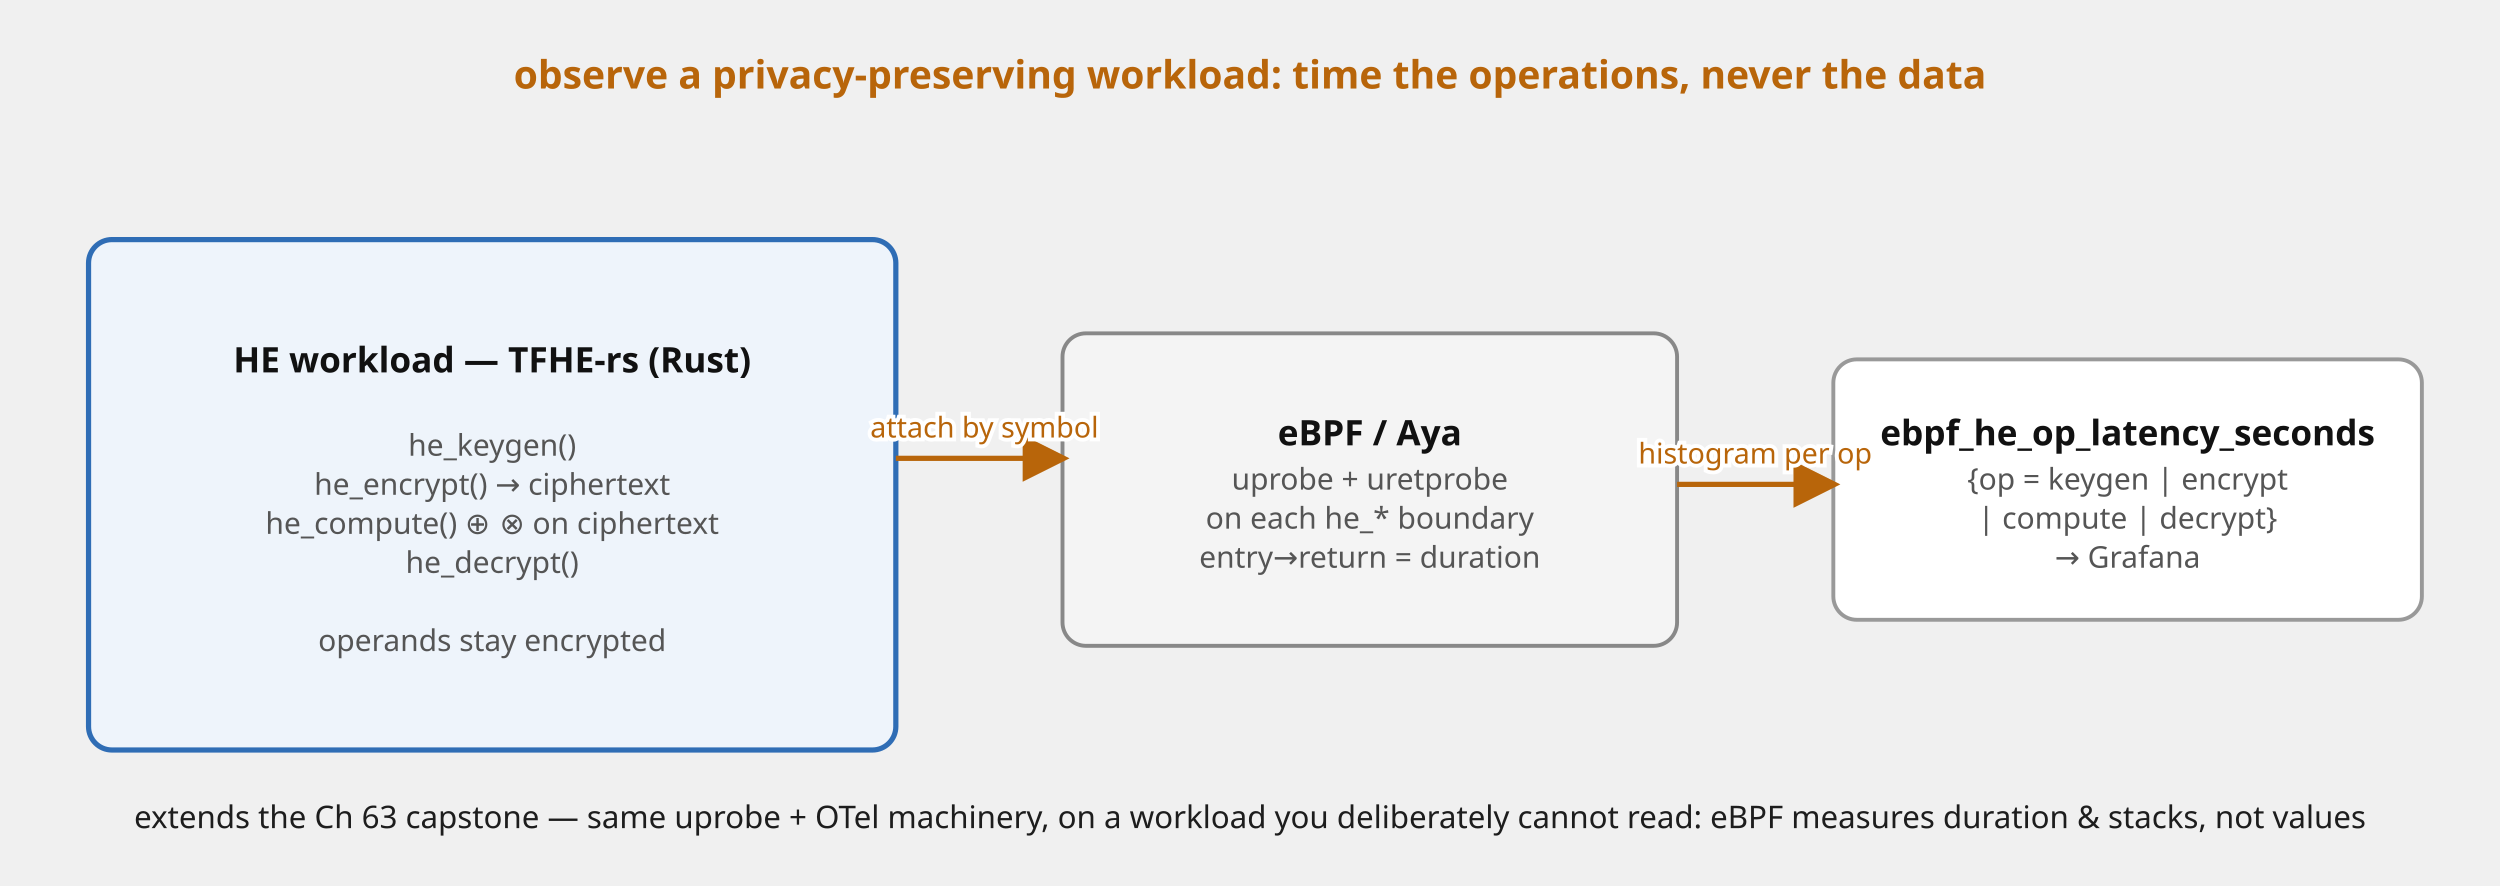
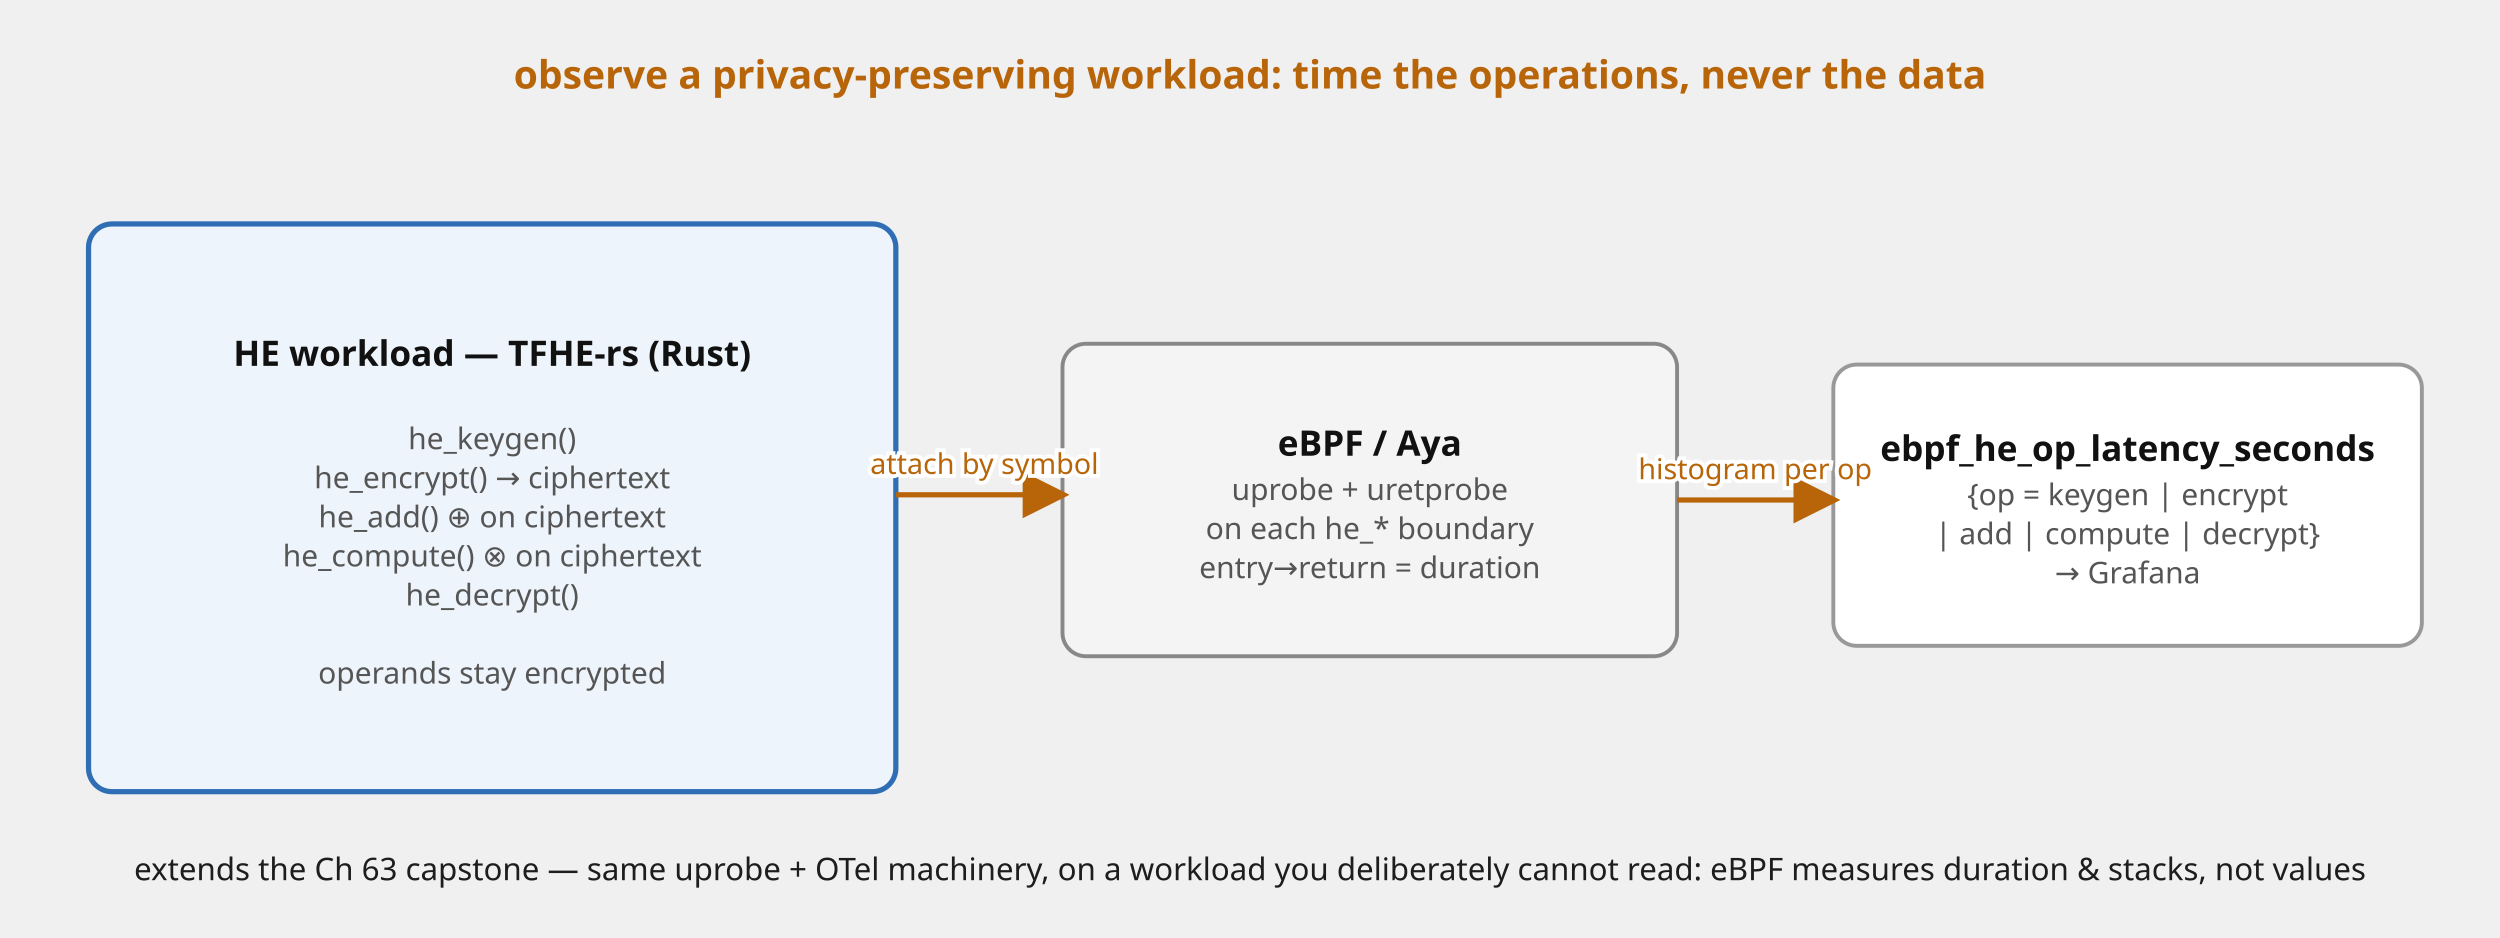
- <svg xmlns="http://www.w3.org/2000/svg" viewBox="0 0 960 340" font-family="'Red Hat Text', system-ui, sans-serif" role="img">
+ <svg xmlns="http://www.w3.org/2000/svg" viewBox="0 0 960 360" font-family="'Red Hat Text', system-ui, sans-serif" role="img">
  <defs>
    <marker id="a" viewBox="0 0 10 10" refX="8.5" refY="5" markerWidth="9" markerHeight="9" orient="auto-start-reverse">
      <path d="M0,0 L10,5 L0,10 z" fill="#555" />
    </marker>
    <marker id="am" viewBox="0 0 10 10" refX="8.5" refY="5" markerWidth="9" markerHeight="9" orient="auto-start-reverse">
      <path d="M0,0 L10,5 L0,10 z" fill="#b8650a" />
    </marker>
  </defs>
-   <rect x="34" y="92" width="310" height="196" rx="9" fill="#eef4fb" stroke="#2f6db5" stroke-width="2" />
-   <text x="189.0" y="143.0" font-size="13.5" font-weight="700" fill="#111111" text-anchor="middle">HE workload — TFHE-rs (Rust)</text>
-   <text x="189.0" y="160.0" font-size="11.5" fill="#555555" text-anchor="middle" />
-   <text x="189.0" y="175.0" font-size="11.5" fill="#555555" text-anchor="middle">he_keygen()</text>
-   <text x="189.0" y="190.0" font-size="11.5" fill="#555555" text-anchor="middle">he_encrypt()   → ciphertext</text>
-   <text x="189.0" y="205.0" font-size="11.5" fill="#555555" text-anchor="middle">he_compute()   ⊕ ⊗ on ciphertext</text>
-   <text x="189.0" y="220.0" font-size="11.5" fill="#555555" text-anchor="middle">he_decrypt()</text>
-   <text x="189.0" y="235.0" font-size="11.5" fill="#555555" text-anchor="middle" />
-   <text x="189.0" y="250.0" font-size="11.5" fill="#555555" text-anchor="middle">operands stay encrypted</text>
-   <rect x="408" y="128" width="236" height="120" rx="9" fill="#f4f4f4" stroke="#888888" stroke-width="1.5" />
-   <text x="526.0" y="171.0" font-size="13.5" font-weight="700" fill="#111111" text-anchor="middle">eBPF / Aya</text>
-   <text x="526.0" y="188.0" font-size="11.5" fill="#555555" text-anchor="middle">uprobe + uretprobe</text>
-   <text x="526.0" y="203.0" font-size="11.5" fill="#555555" text-anchor="middle">on each he_* boundary</text>
-   <text x="526.0" y="218.0" font-size="11.5" fill="#555555" text-anchor="middle">entry→return = duration</text>
-   <rect x="704" y="138" width="226" height="100" rx="9" fill="#ffffff" stroke="#999999" stroke-width="1.5" />
-   <text x="817.0" y="171.0" font-size="13.5" font-weight="700" fill="#111111" text-anchor="middle">ebpf_he_op_latency_seconds</text>
-   <text x="817.0" y="188.0" font-size="11.5" fill="#555555" text-anchor="middle">{op = keygen | encrypt</text>
-   <text x="817.0" y="203.0" font-size="11.5" fill="#555555" text-anchor="middle">| compute | decrypt}</text>
-   <text x="817.0" y="218.0" font-size="11.5" fill="#555555" text-anchor="middle">→ Grafana</text>
-   <path d="M344,176 L408,176" fill="none" stroke="#b8650a" stroke-width="2" marker-end="url(#am)" />
-   <text x="378.0" y="168.0" font-size="11" fill="#ffffff" stroke="#ffffff" stroke-width="3" paint-order="stroke" text-anchor="middle">attach by symbol</text>
-   <text x="378.0" y="168.0" font-size="11" fill="#b8650a" text-anchor="middle">attach by symbol</text>
-   <path d="M644,186 L704,186" fill="none" stroke="#b8650a" stroke-width="2" marker-end="url(#am)" />
-   <text x="674.0" y="178.0" font-size="11" fill="#ffffff" stroke="#ffffff" stroke-width="3" paint-order="stroke" text-anchor="middle">histogram per op</text>
-   <text x="674.0" y="178.0" font-size="11" fill="#b8650a" text-anchor="middle">histogram per op</text>
+   <rect x="34" y="86" width="310" height="218" rx="9" fill="#eef4fb" stroke="#2f6db5" stroke-width="2" />
+   <text x="189.0" y="140.5" font-size="13.5" font-weight="700" fill="#111111" text-anchor="middle">HE workload — TFHE-rs (Rust)</text>
+   <text x="189.0" y="157.5" font-size="11.5" fill="#555555" text-anchor="middle" />
+   <text x="189.0" y="172.5" font-size="11.5" fill="#555555" text-anchor="middle">he_keygen()</text>
+   <text x="189.0" y="187.5" font-size="11.5" fill="#555555" text-anchor="middle">he_encrypt()   → ciphertext</text>
+   <text x="189.0" y="202.5" font-size="11.5" fill="#555555" text-anchor="middle">he_add()   ⊕ on ciphertext</text>
+   <text x="189.0" y="217.5" font-size="11.5" fill="#555555" text-anchor="middle">he_compute()   ⊗ on ciphertext</text>
+   <text x="189.0" y="232.5" font-size="11.5" fill="#555555" text-anchor="middle">he_decrypt()</text>
+   <text x="189.0" y="247.5" font-size="11.5" fill="#555555" text-anchor="middle" />
+   <text x="189.0" y="262.5" font-size="11.5" fill="#555555" text-anchor="middle">operands stay encrypted</text>
+   <rect x="408" y="132" width="236" height="120" rx="9" fill="#f4f4f4" stroke="#888888" stroke-width="1.5" />
+   <text x="526.0" y="175.0" font-size="13.5" font-weight="700" fill="#111111" text-anchor="middle">eBPF / Aya</text>
+   <text x="526.0" y="192.0" font-size="11.5" fill="#555555" text-anchor="middle">uprobe + uretprobe</text>
+   <text x="526.0" y="207.0" font-size="11.5" fill="#555555" text-anchor="middle">on each he_* boundary</text>
+   <text x="526.0" y="222.0" font-size="11.5" fill="#555555" text-anchor="middle">entry→return = duration</text>
+   <rect x="704" y="140" width="226" height="108" rx="9" fill="#ffffff" stroke="#999999" stroke-width="1.5" />
+   <text x="817.0" y="177.0" font-size="13.5" font-weight="700" fill="#111111" text-anchor="middle">ebpf_he_op_latency_seconds</text>
+   <text x="817.0" y="194.0" font-size="11.5" fill="#555555" text-anchor="middle">{op = keygen | encrypt</text>
+   <text x="817.0" y="209.0" font-size="11.5" fill="#555555" text-anchor="middle">| add | compute | decrypt}</text>
+   <text x="817.0" y="224.0" font-size="11.5" fill="#555555" text-anchor="middle">→ Grafana</text>
+   <path d="M344,190 L408,190" fill="none" stroke="#b8650a" stroke-width="2" marker-end="url(#am)" />
+   <text x="378.0" y="182.0" font-size="11" fill="#ffffff" stroke="#ffffff" stroke-width="3" paint-order="stroke" text-anchor="middle">attach by symbol</text>
+   <text x="378.0" y="182.0" font-size="11" fill="#b8650a" text-anchor="middle">attach by symbol</text>
+   <path d="M644,192 L704,192" fill="none" stroke="#b8650a" stroke-width="2" marker-end="url(#am)" />
+   <text x="674.0" y="184.0" font-size="11" fill="#ffffff" stroke="#ffffff" stroke-width="3" paint-order="stroke" text-anchor="middle">histogram per op</text>
+   <text x="674.0" y="184.0" font-size="11" fill="#b8650a" text-anchor="middle">histogram per op</text>
  <text x="480" y="34" font-size="15" fill="#b8650a" text-anchor="middle" font-weight="700">observe a privacy-preserving workload: time the operations, never the data</text>
-   <text x="480" y="318" font-size="12" fill="#1d1d1d" text-anchor="middle">extends the Ch 63 capstone — same uprobe + OTel machinery, on a workload you deliberately cannot read: eBPF measures duration &amp; stacks, not values</text>
+   <text x="480" y="338" font-size="12" fill="#1d1d1d" text-anchor="middle">extends the Ch 63 capstone — same uprobe + OTel machinery, on a workload you deliberately cannot read: eBPF measures duration &amp; stacks, not values</text>
</svg>
